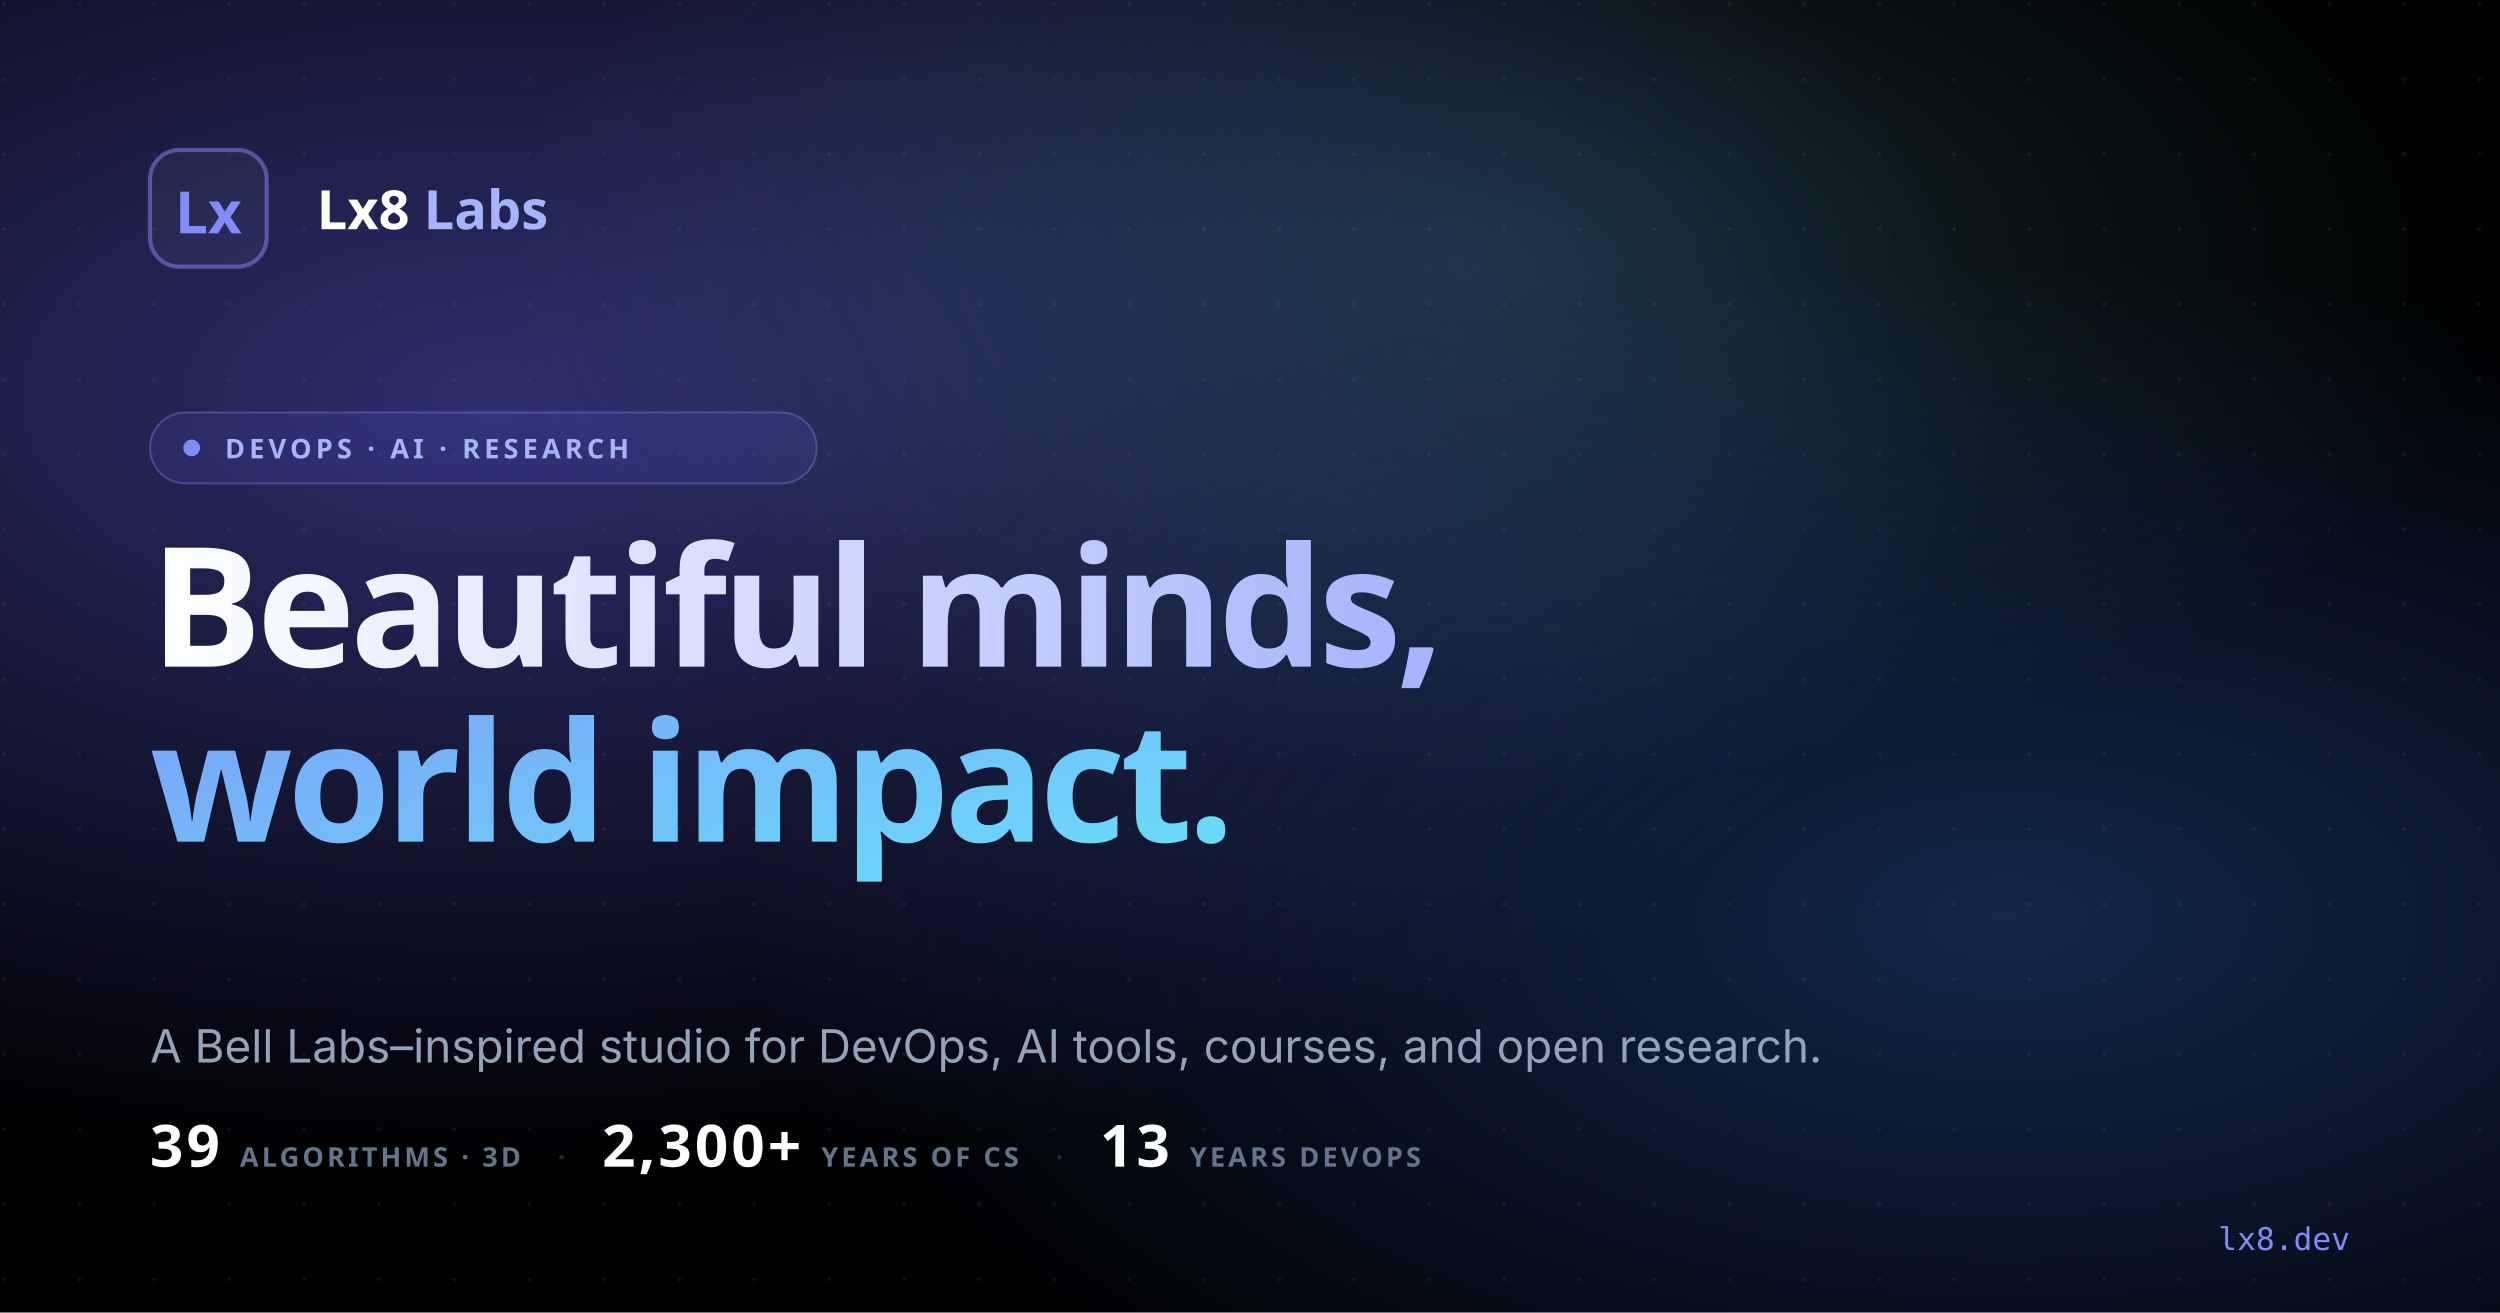
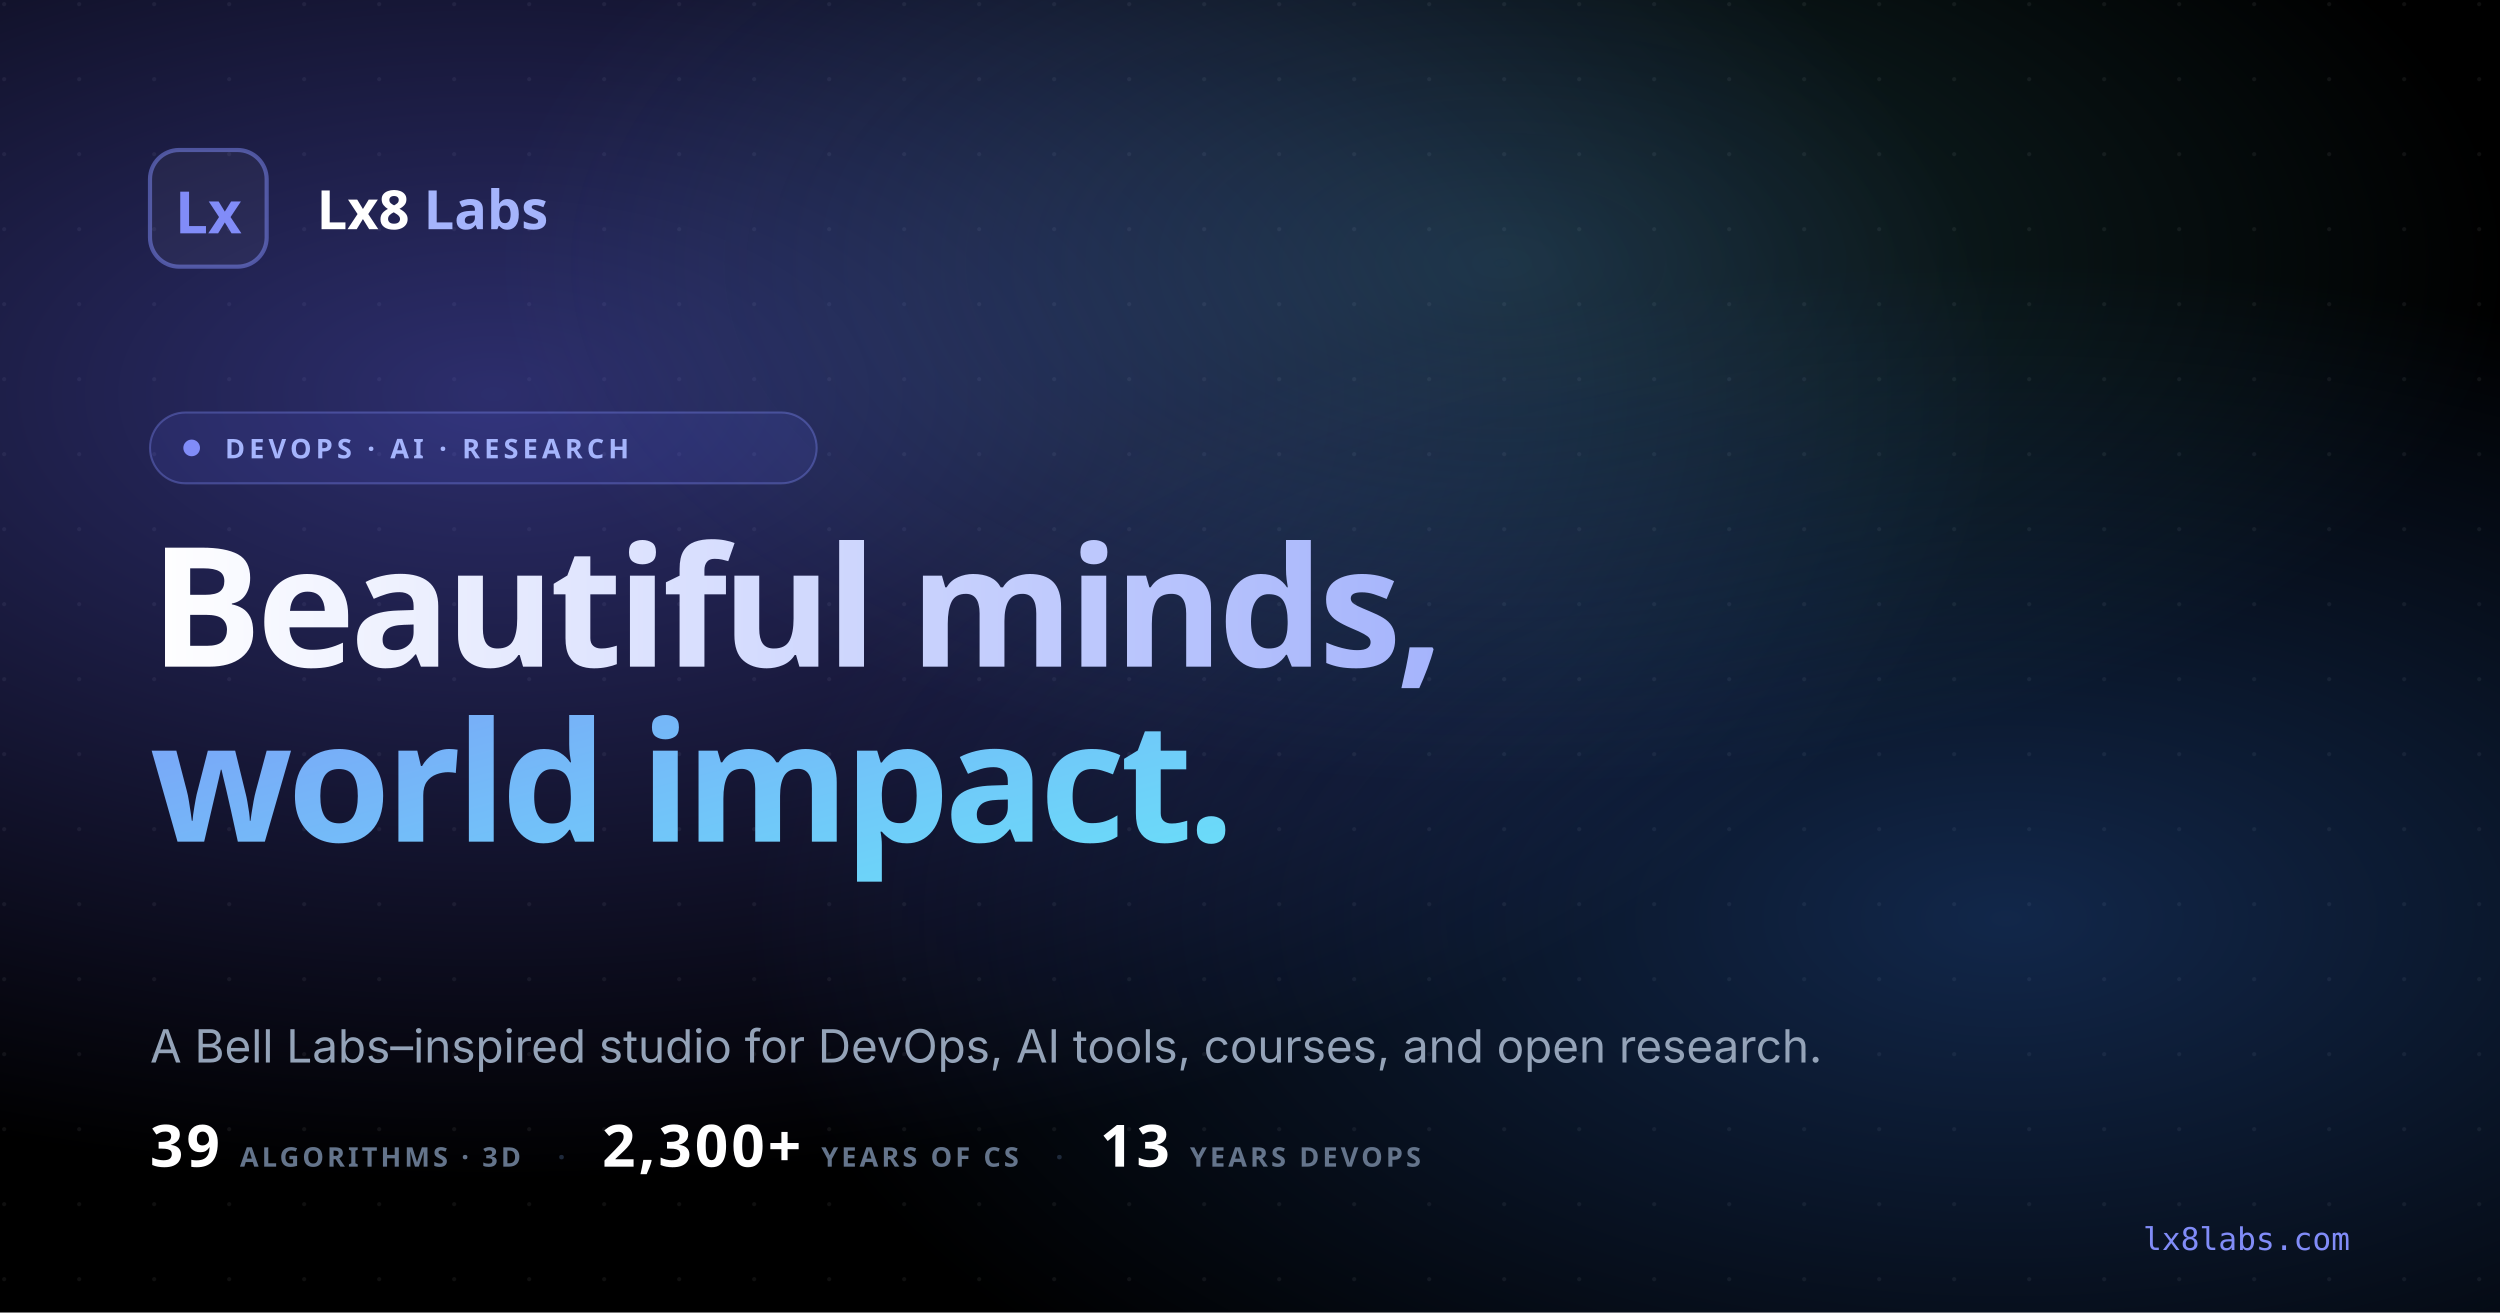
<svg xmlns="http://www.w3.org/2000/svg" viewBox="0 0 1200 630" width="1200" height="630" role="img" aria-label="Lx8 Labs — DevOps, AI, Research">
  <defs>
    <radialGradient id="g1" cx="20%" cy="30%" r="60%">
      <stop offset="0%" stop-color="#6366f1" stop-opacity="0.45" />
      <stop offset="100%" stop-color="#6366f1" stop-opacity="0" />
    </radialGradient>
    <radialGradient id="g2" cx="80%" cy="70%" r="50%">
      <stop offset="0%" stop-color="#3b82f6" stop-opacity="0.3" />
      <stop offset="100%" stop-color="#3b82f6" stop-opacity="0" />
    </radialGradient>
    <radialGradient id="g3" cx="60%" cy="20%" r="40%">
      <stop offset="0%" stop-color="#67e8f9" stop-opacity="0.18" />
      <stop offset="100%" stop-color="#67e8f9" stop-opacity="0" />
    </radialGradient>
    <linearGradient id="headline" x1="0%" y1="0%" x2="100%" y2="0%">
      <stop offset="0%" stop-color="#ffffff" />
      <stop offset="100%" stop-color="#a5b4fc" />
    </linearGradient>
    <linearGradient id="accent" x1="0%" y1="0%" x2="100%" y2="100%">
      <stop offset="0%" stop-color="#818cf8" />
      <stop offset="100%" stop-color="#67e8f9" />
    </linearGradient>
    <pattern id="dots" x="0" y="0" width="36" height="36" patternUnits="userSpaceOnUse">
      <circle cx="2" cy="2" r="1" fill="#ffffff" fill-opacity="0.06" />
    </pattern>
  </defs>
  <rect width="1200" height="630" fill="#000000" />
  <rect width="1200" height="630" fill="url(#dots)" />
  <rect width="1200" height="630" fill="url(#g1)" />
  <rect width="1200" height="630" fill="url(#g2)" />
  <rect width="1200" height="630" fill="url(#g3)" />
  <g transform="translate(72, 72)">
    <g>
      <rect x="0" y="0" width="56" height="56" rx="14" fill="rgba(255,255,255,0.04)" stroke="rgba(129,140,248,0.5)" stroke-width="2" />
      <text x="28" y="40" font-family="Space Grotesk, sans-serif" font-size="28" font-weight="700" fill="#818cf8" text-anchor="middle">Lx</text>
    </g>
    <text x="80" y="38" font-family="Space Grotesk, sans-serif" font-size="26" font-weight="600" fill="#ffffff">Lx8 <tspan fill="#a5b4fc">Labs</tspan>
    </text>
  </g>
  <g transform="translate(72, 220)">
    <rect x="0" y="-22" width="320" height="34" rx="17" fill="rgba(99,102,241,0.12)" stroke="rgba(129,140,248,0.35)" />
    <circle cx="20" cy="-5" r="4" fill="#818cf8" />
    <text x="36" y="0" font-family="Space Grotesk, sans-serif" font-size="13" font-weight="700" letter-spacing="2" fill="#a5b4fc">DEVOPS · AI · RESEARCH</text>
  </g>
  <g transform="translate(72, 320)">
    <text font-family="Space Grotesk, sans-serif" font-size="80" font-weight="700" letter-spacing="-2.5" fill="url(#headline)">
      <tspan x="0" y="0">Beautiful minds,</tspan>
      <tspan x="0" y="84" fill="url(#accent)">world impact.</tspan>
    </text>
  </g>
  <text x="72" y="510" font-family="Inter, sans-serif" font-size="22" font-weight="400" fill="#94a3b8">A Bell Labs–inspired studio for DevOps, AI tools, courses, and open research.</text>
  <g transform="translate(72, 560)" font-family="Space Grotesk, sans-serif">
    <text font-size="14" font-weight="700" letter-spacing="1.5" fill="#475569">
      <tspan font-size="28" font-weight="700" fill="#ffffff">39</tspan>
      <tspan font-size="13" fill="#64748b" dx="6">ALGORITHMS · 3D</tspan>
      <tspan font-size="13" fill="#1e293b" dx="14">·</tspan>
      <tspan font-size="28" font-weight="700" fill="#ffffff" dx="14">2,300+</tspan>
      <tspan font-size="13" fill="#64748b" dx="6">YEARS OF CS</tspan>
      <tspan font-size="13" fill="#1e293b" dx="14">·</tspan>
      <tspan font-size="28" font-weight="700" fill="#ffffff" dx="14">13</tspan>
      <tspan font-size="13" fill="#64748b" dx="6">YEARS DEVOPS</tspan>
    </text>
  </g>
-   <text x="1128" y="600" font-family="JetBrains Mono, monospace" font-size="15" font-weight="500" fill="#818cf8" text-anchor="end">lx8.dev</text>
+   <text x="1128" y="600" font-family="JetBrains Mono, monospace" font-size="15" font-weight="500" fill="#818cf8" text-anchor="end">lx8labs.com</text>
</svg>
